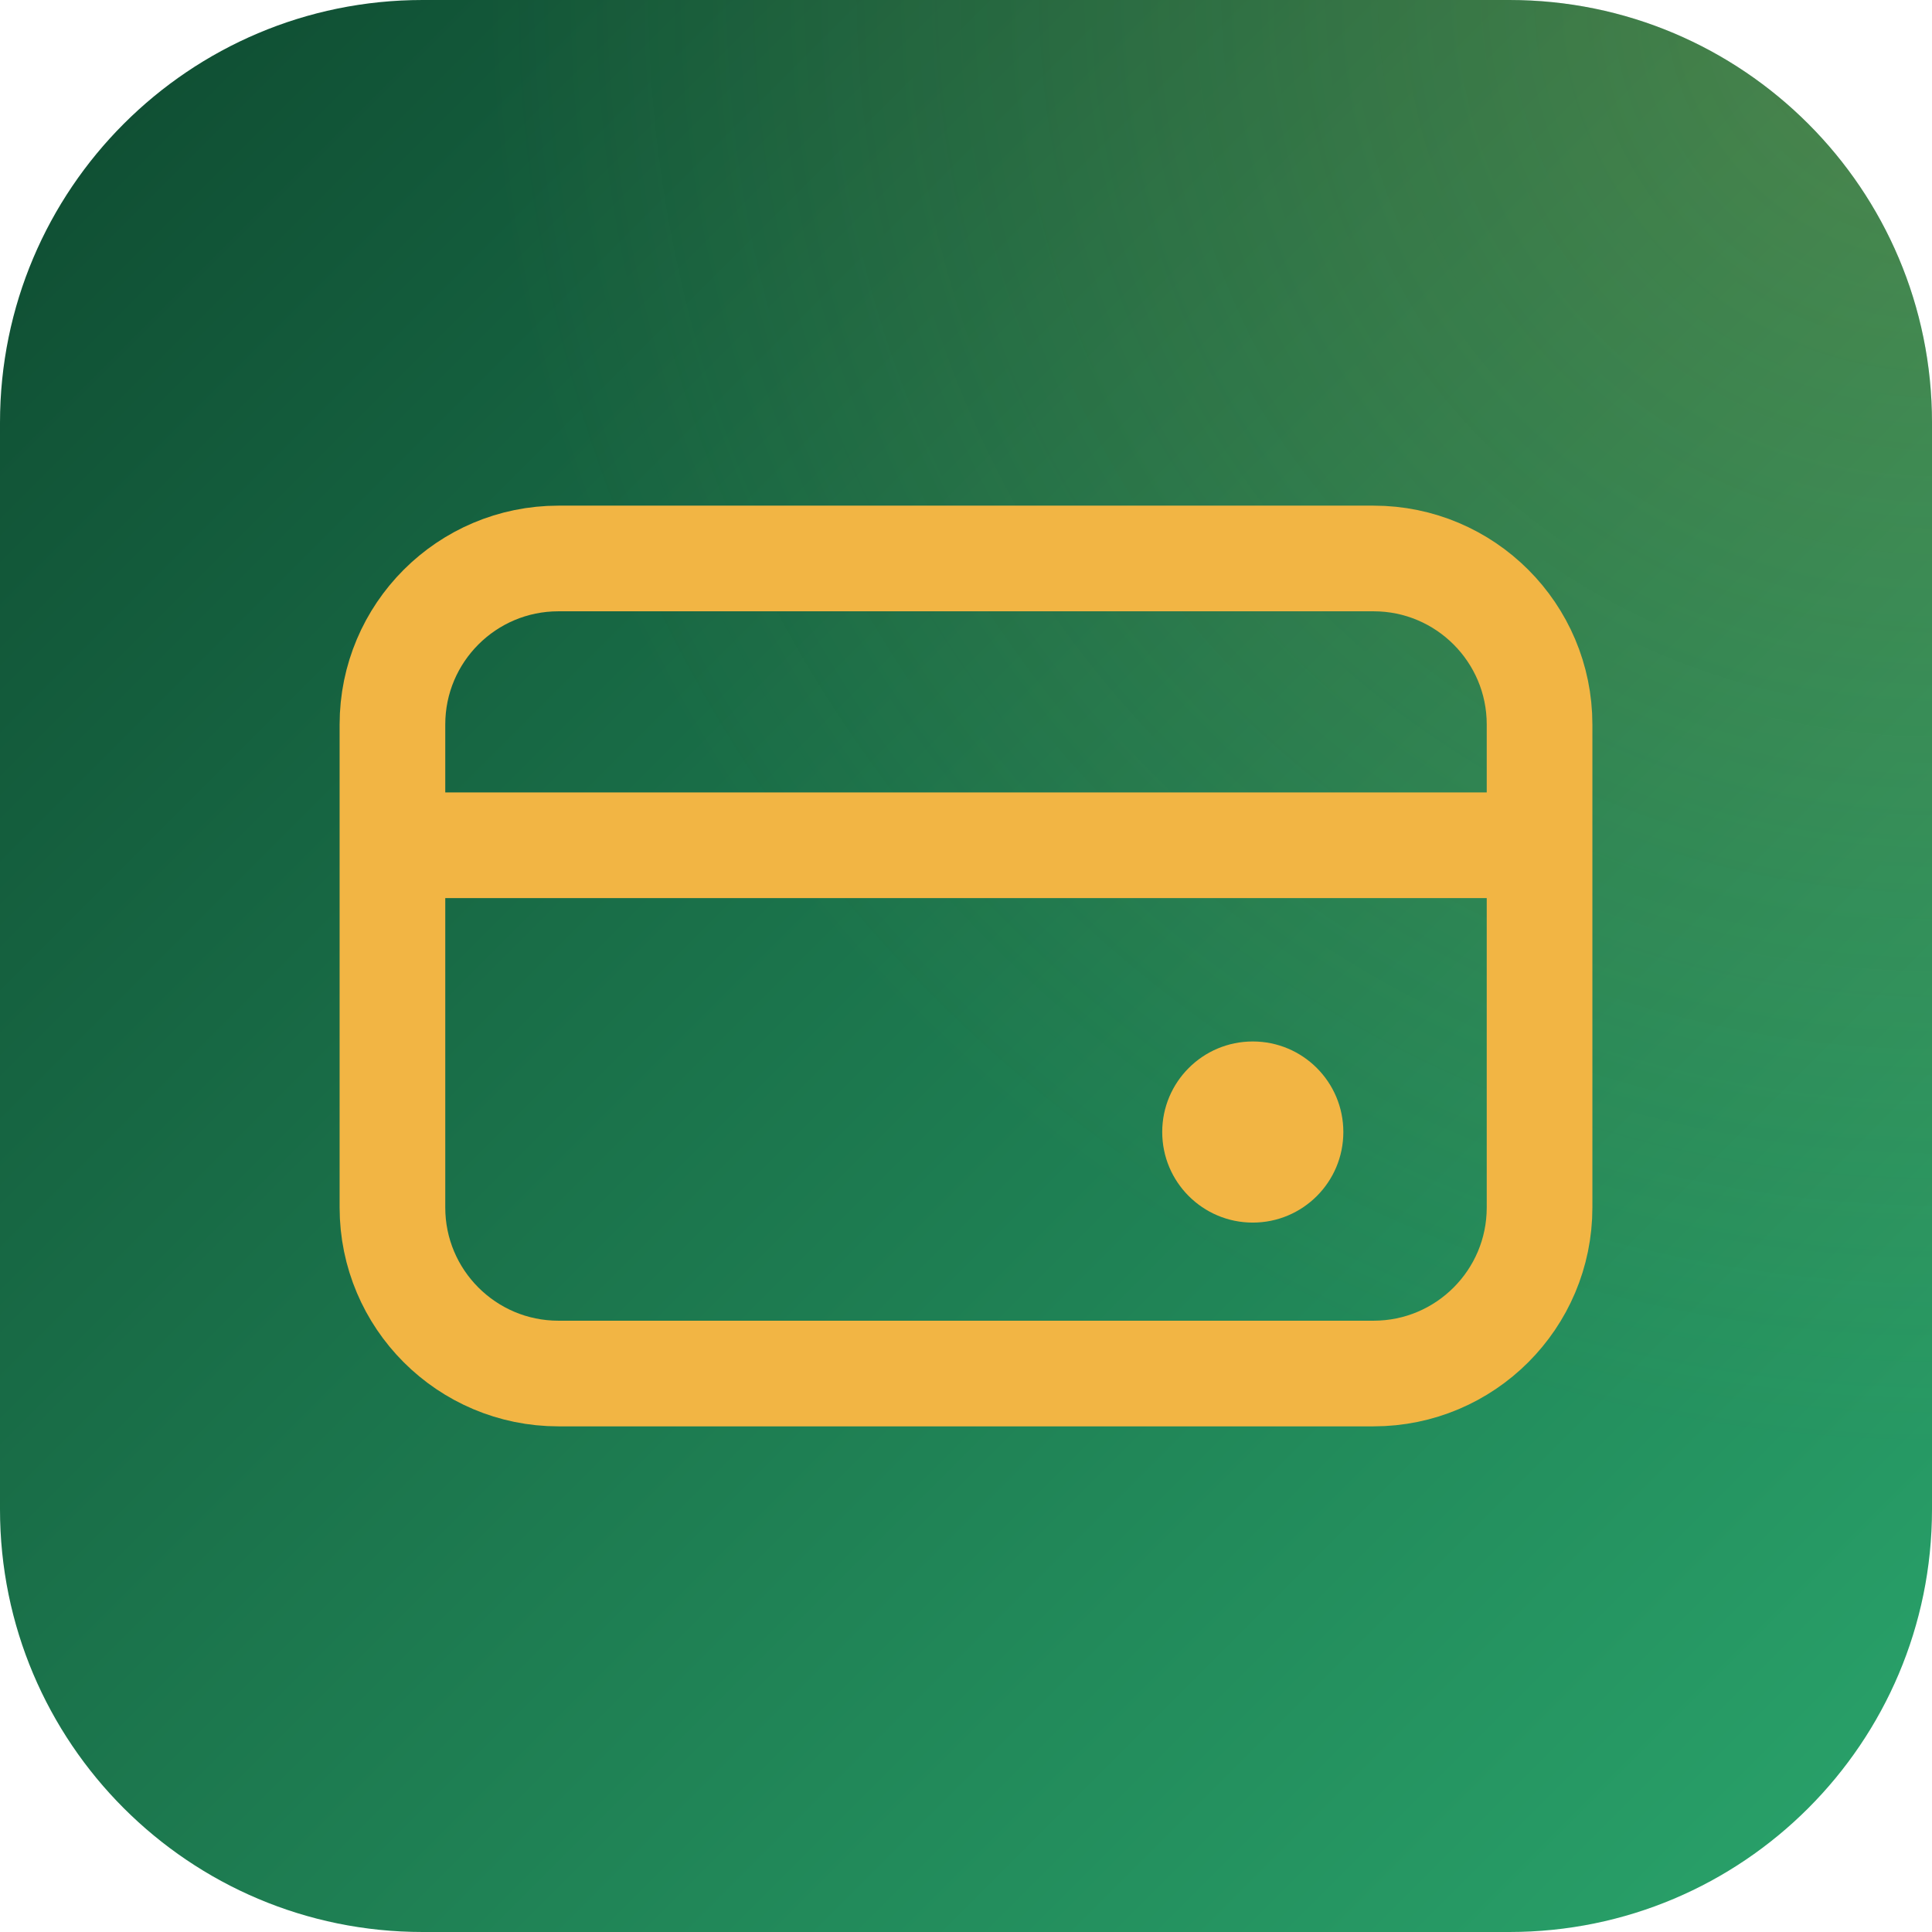
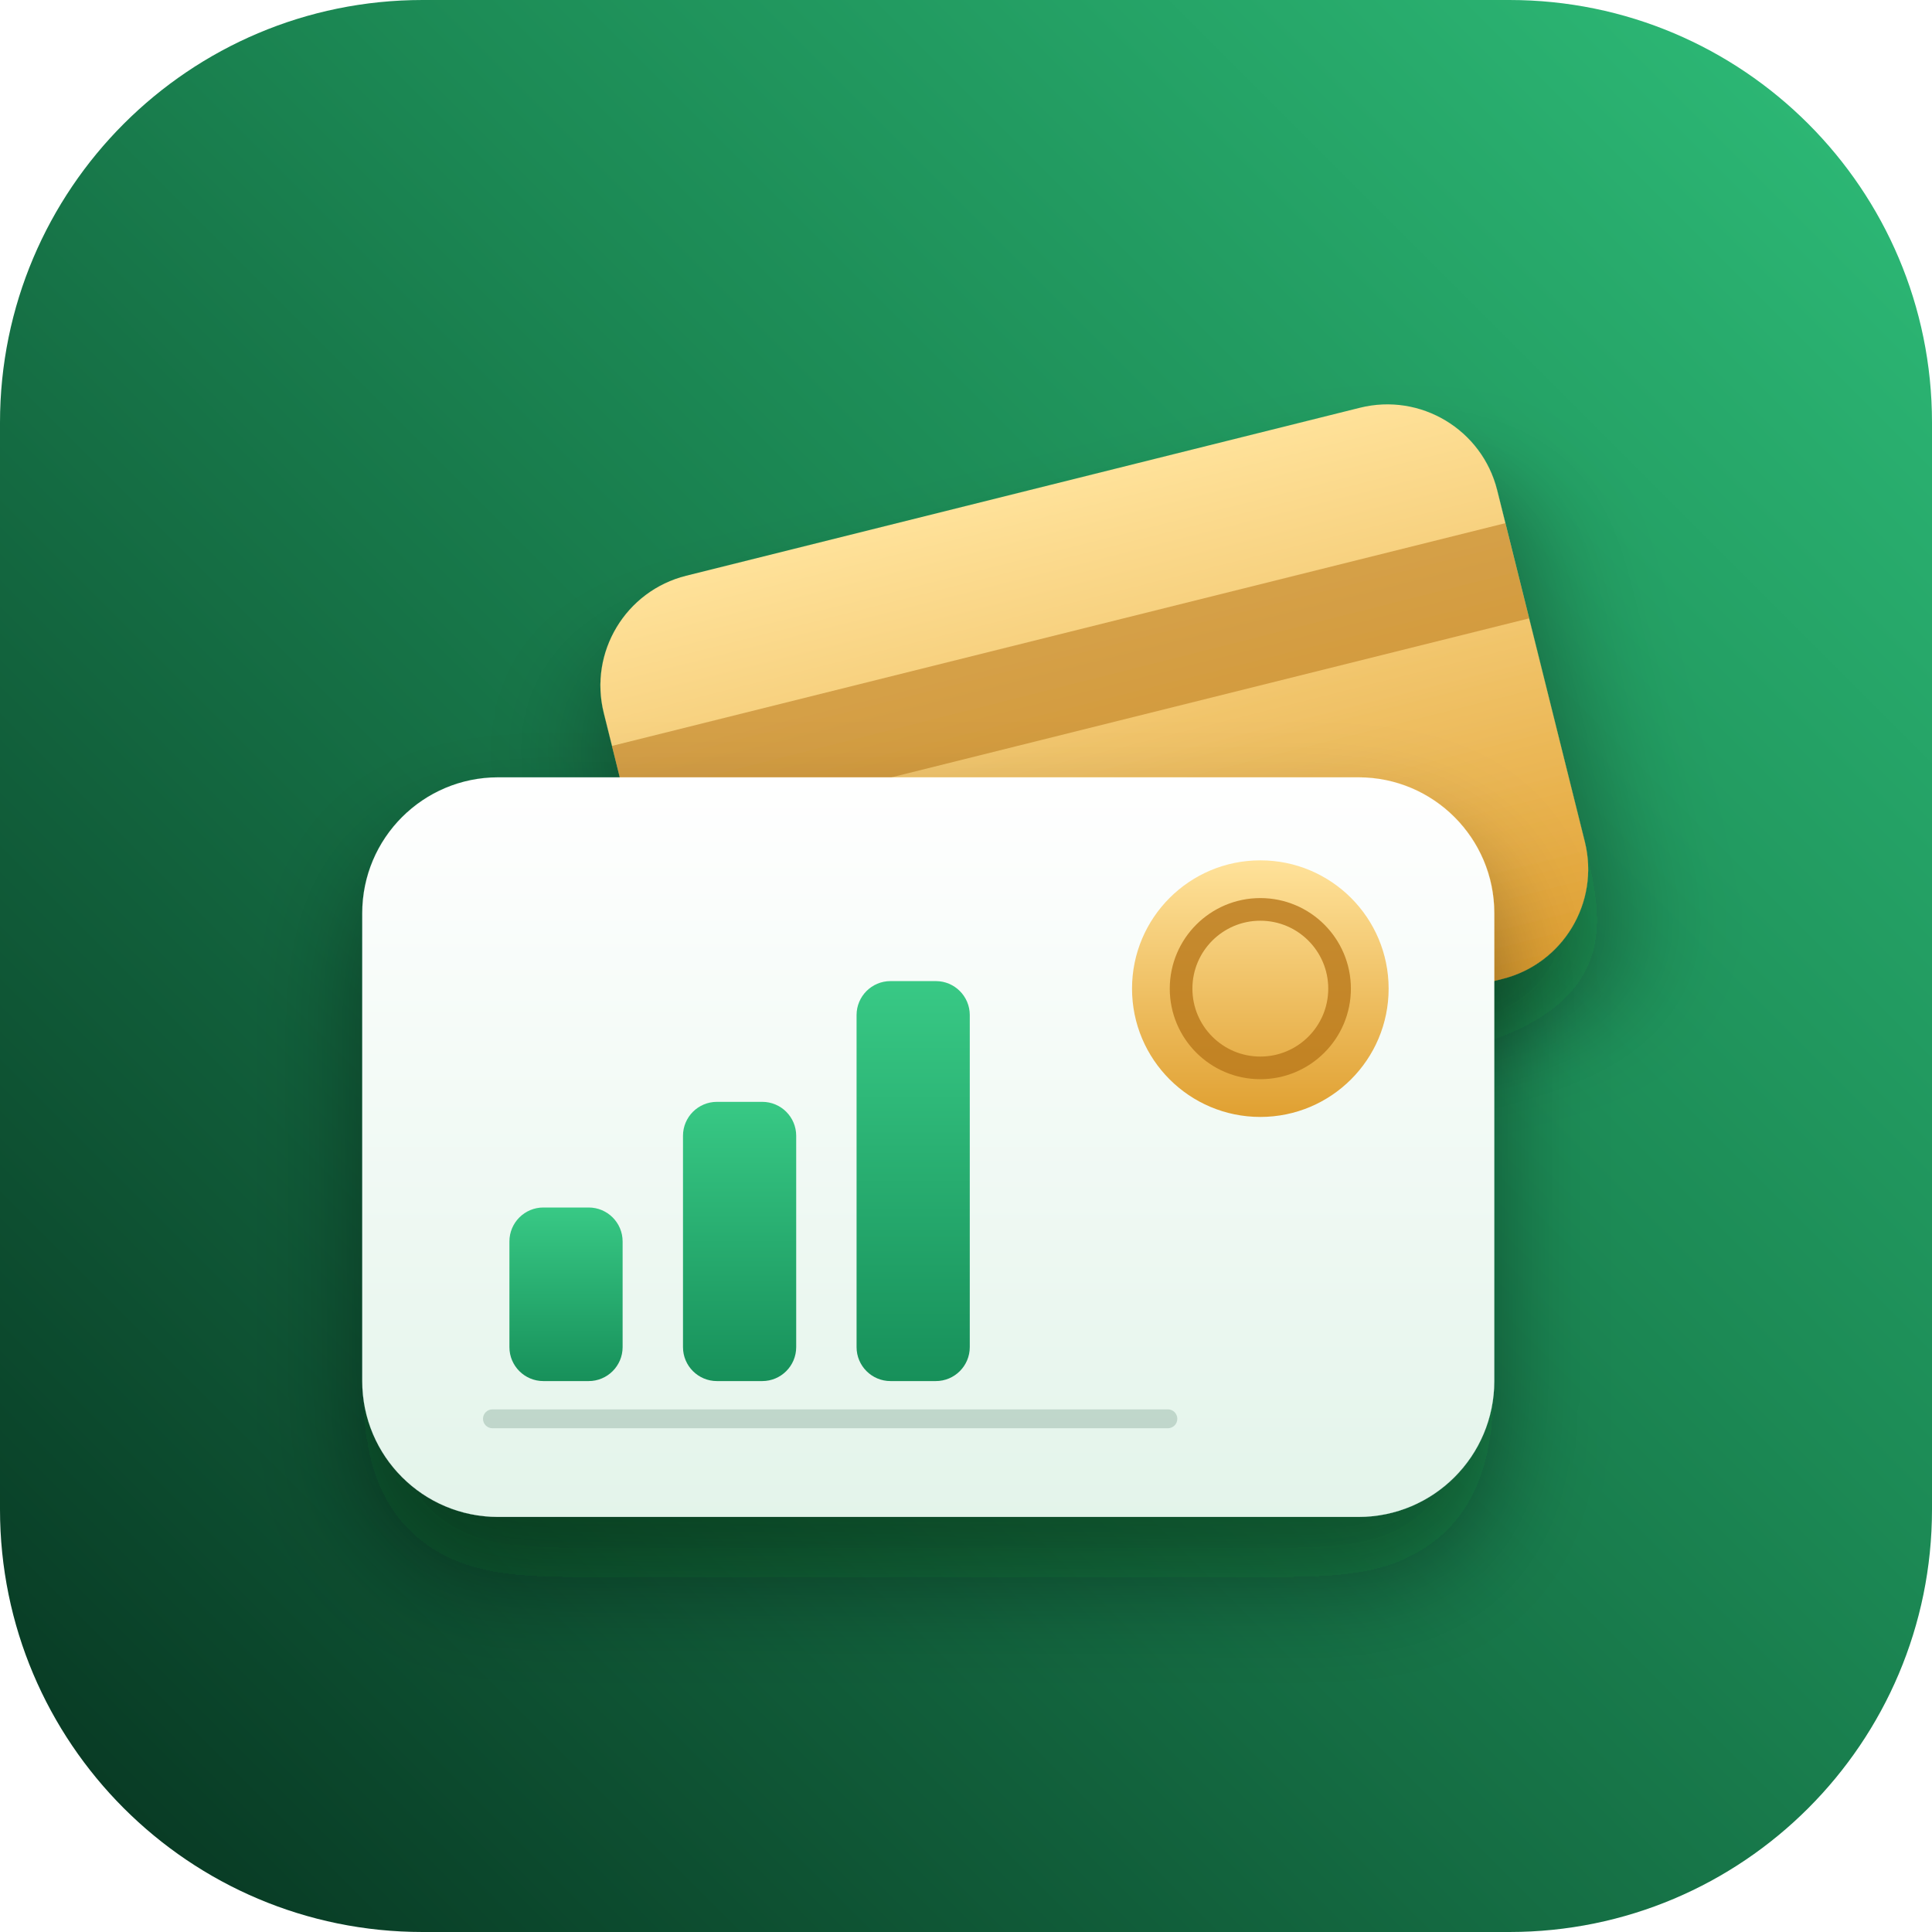
<svg xmlns="http://www.w3.org/2000/svg" viewBox="0 0 512 512">
  <defs>
-     <linearGradient id="g" x1="0" y1="0" x2="1" y2="1">
-       <stop offset="0" stop-color="#0E4A30" />
-       <stop offset="1" stop-color="#2AA56C" />
+     <linearGradient id="bg" x1="0" y1="1" x2="1" y2="0">
+       <stop offset="0" stop-color="#06321F" />
+       <stop offset=".6" stop-color="#1C8A55" />
+       <stop offset="1" stop-color="#2FBF7A" />
    </linearGradient>
-     <radialGradient id="h" cx="1" cy="0" r=".75">
-       <stop offset="0" stop-color="#F2B544" stop-opacity=".22" />
-       <stop offset="1" stop-color="#F2B544" stop-opacity="0" />
-     </radialGradient>
+     <linearGradient id="gd" x1="0" y1="0" x2="0" y2="1">
+       <stop offset="0" stop-color="#FFE29A" />
+       <stop offset="1" stop-color="#E0A031" />
+     </linearGradient>
+     <linearGradient id="cd" x1="0" y1="0" x2="0" y2="1">
+       <stop offset="0" stop-color="#FFFFFF" />
+       <stop offset="1" stop-color="#E3F4EA" />
+     </linearGradient>
+     <linearGradient id="br" x1="0" y1="1" x2="0" y2="0">
+       <stop offset="0" stop-color="#17905A" />
+       <stop offset="1" stop-color="#38C985" />
+     </linearGradient>
+     <filter id="sh" x="-30%" y="-30%" width="160%" height="170%">
+       <feDropShadow dx="0" dy="16" stdDeviation="14" flood-color="#002010" flood-opacity=".4" />
+     </filter>
  </defs>
-   <rect width="512" height="512" rx="112" fill="url(#g)" />
-   <rect width="512" height="512" rx="112" fill="url(#h)" />
-   <g fill="none" stroke="#F2B544" stroke-width="28" stroke-linejoin="round">
-     <rect x="104" y="148" width="304" height="216" rx="44" />
-     <path d="M104 224h304" />
+   <rect width="512" height="512" rx="112" fill="url(#bg)" />
+   <g transform="rotate(-14 290 206)" filter="url(#sh)">
+     <rect x="168" y="128" width="244" height="156" rx="30" fill="url(#gd)" />
+     <rect x="168" y="167" width="244" height="26" fill="#B9781A" opacity=".55" />
  </g>
-   <circle cx="332" cy="300" r="24" fill="#F2B544" />
+   <g filter="url(#sh)">
+     <rect x="96" y="206" width="300" height="196" rx="36" fill="url(#cd)" />
+   </g>
+   <rect x="135" y="320" width="30" height="46" rx="9" fill="url(#br)" />
+   <rect x="181" y="292" width="30" height="74" rx="9" fill="url(#br)" />
+   <rect x="227" y="260" width="30" height="106" rx="9" fill="url(#br)" />
+   <rect x="128" y="373.5" width="184" height="5" rx="2.5" fill="#0E4A30" opacity=".18" />
+   <circle cx="334" cy="262" r="34" fill="url(#gd)" />
+   <circle cx="334" cy="262" r="21" fill="none" stroke="#B9781A" stroke-width="6" opacity=".8" />
</svg>
